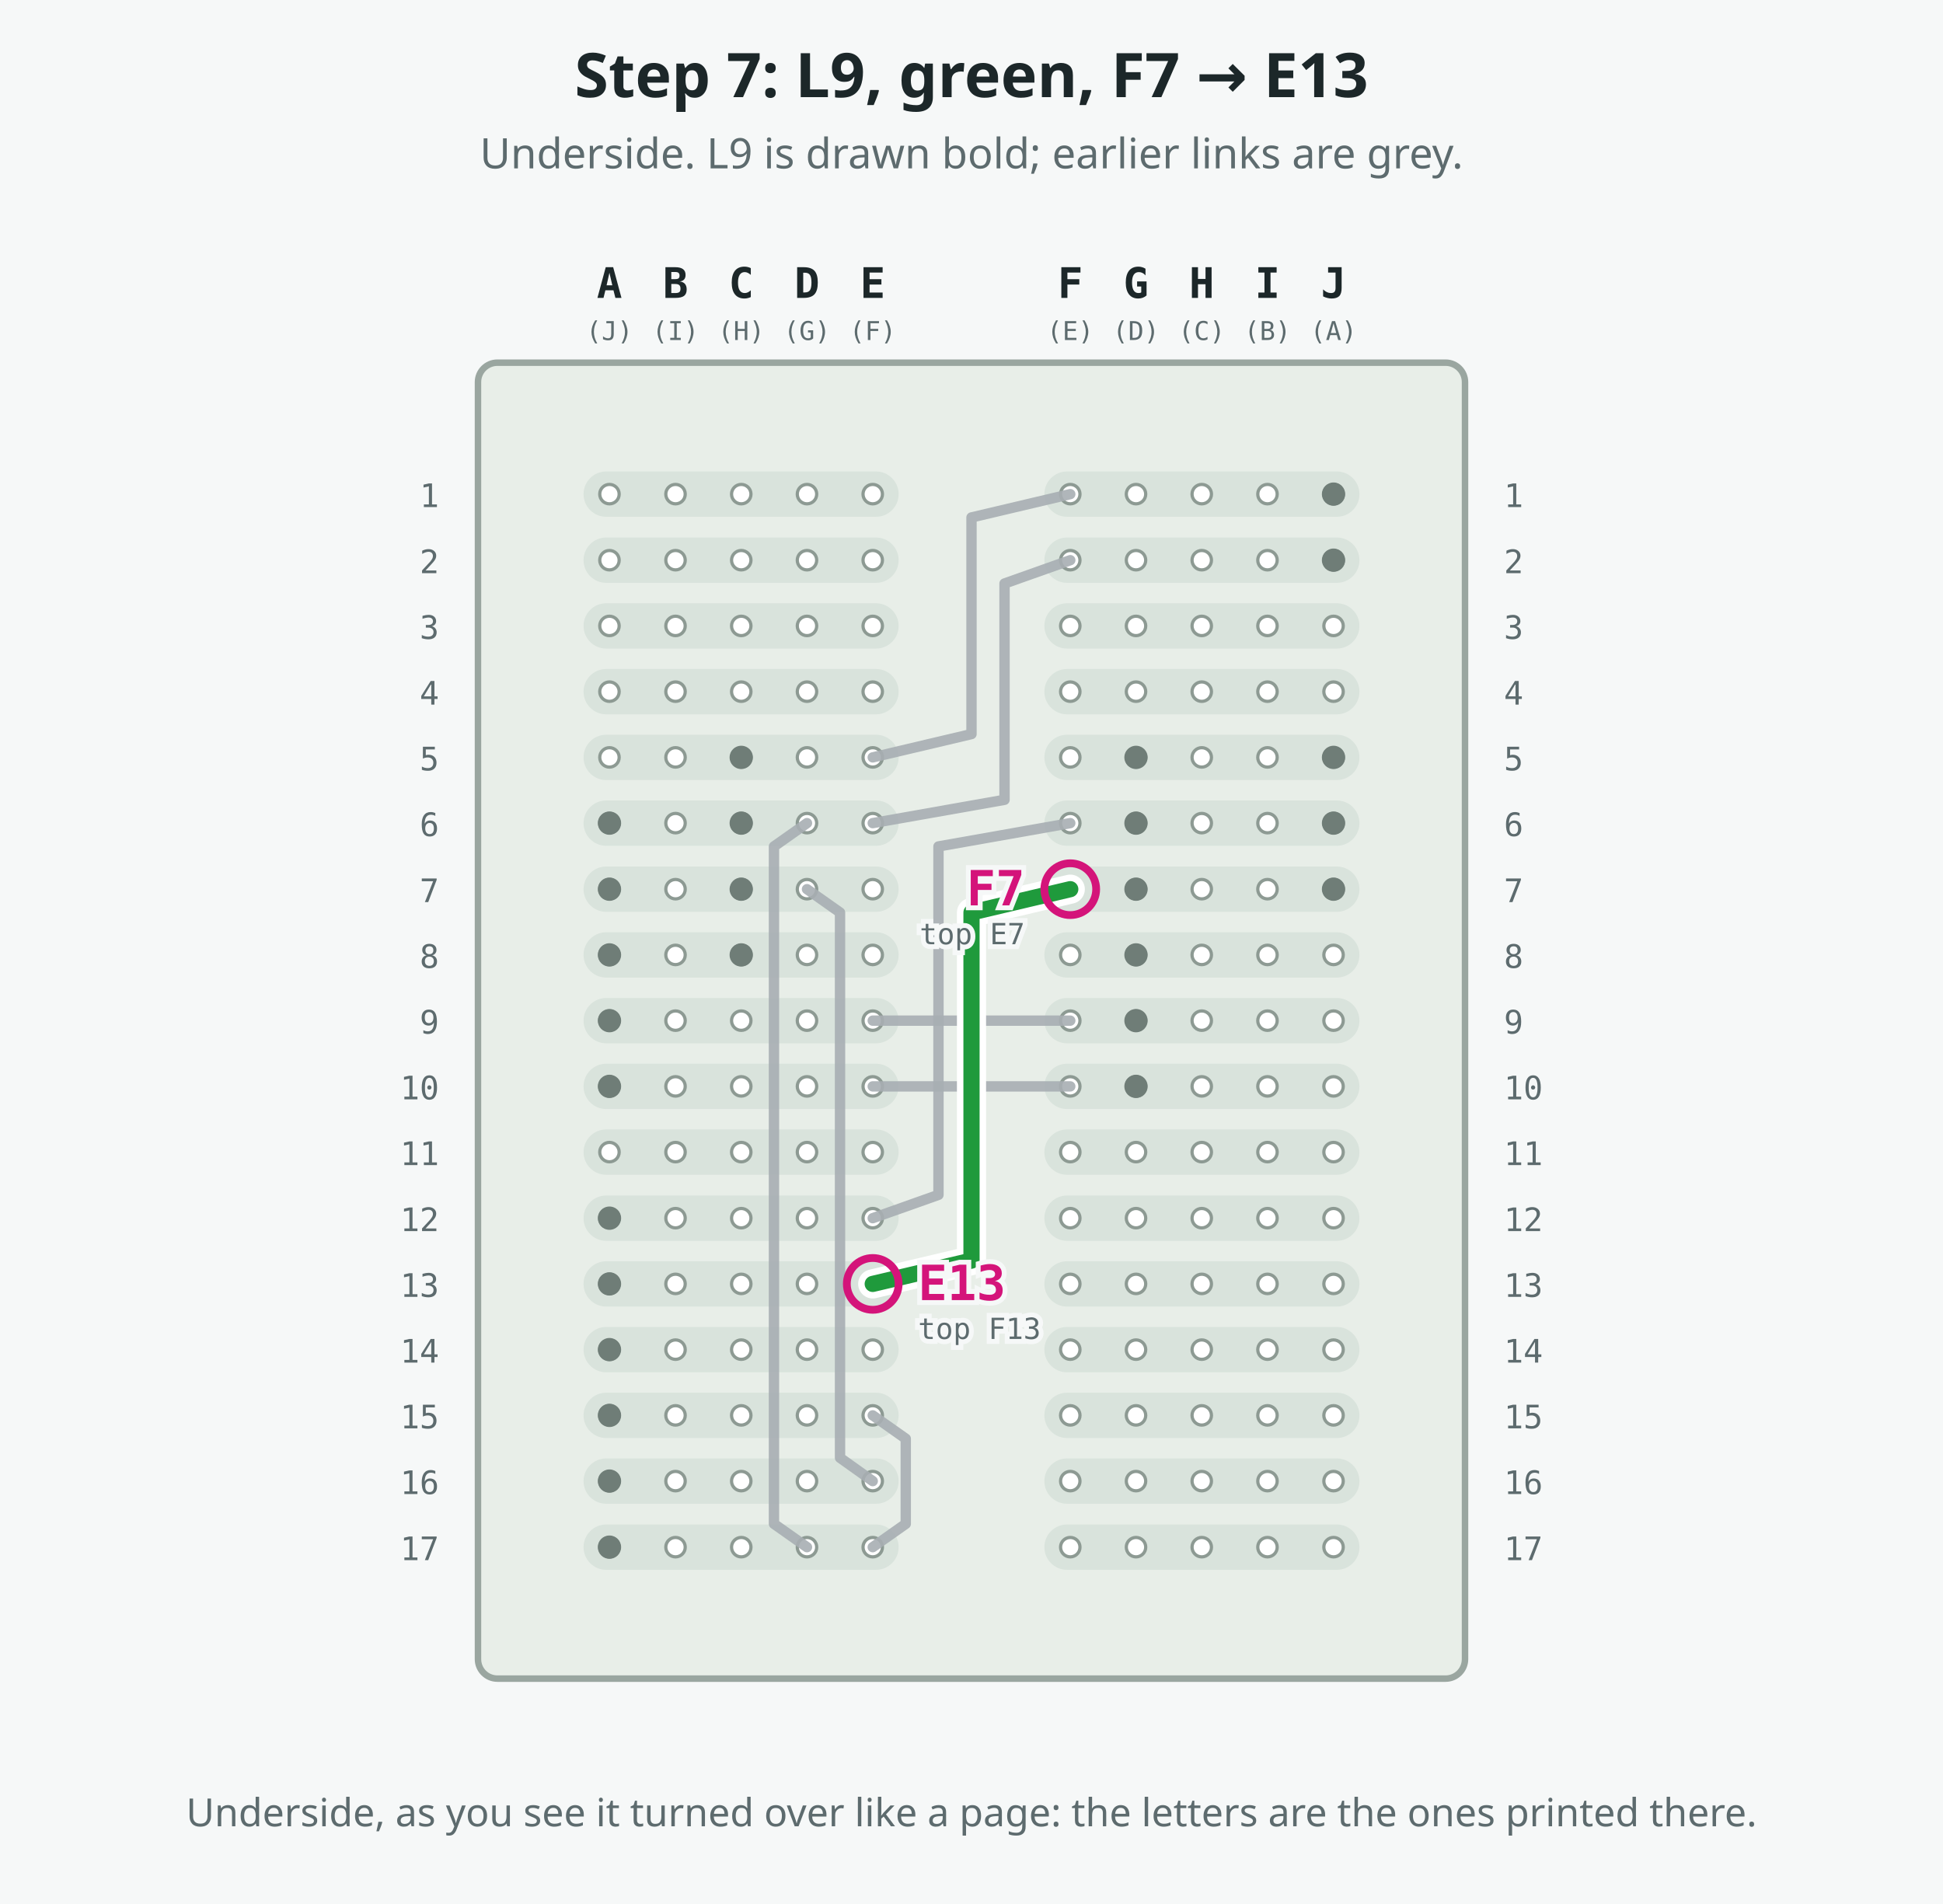
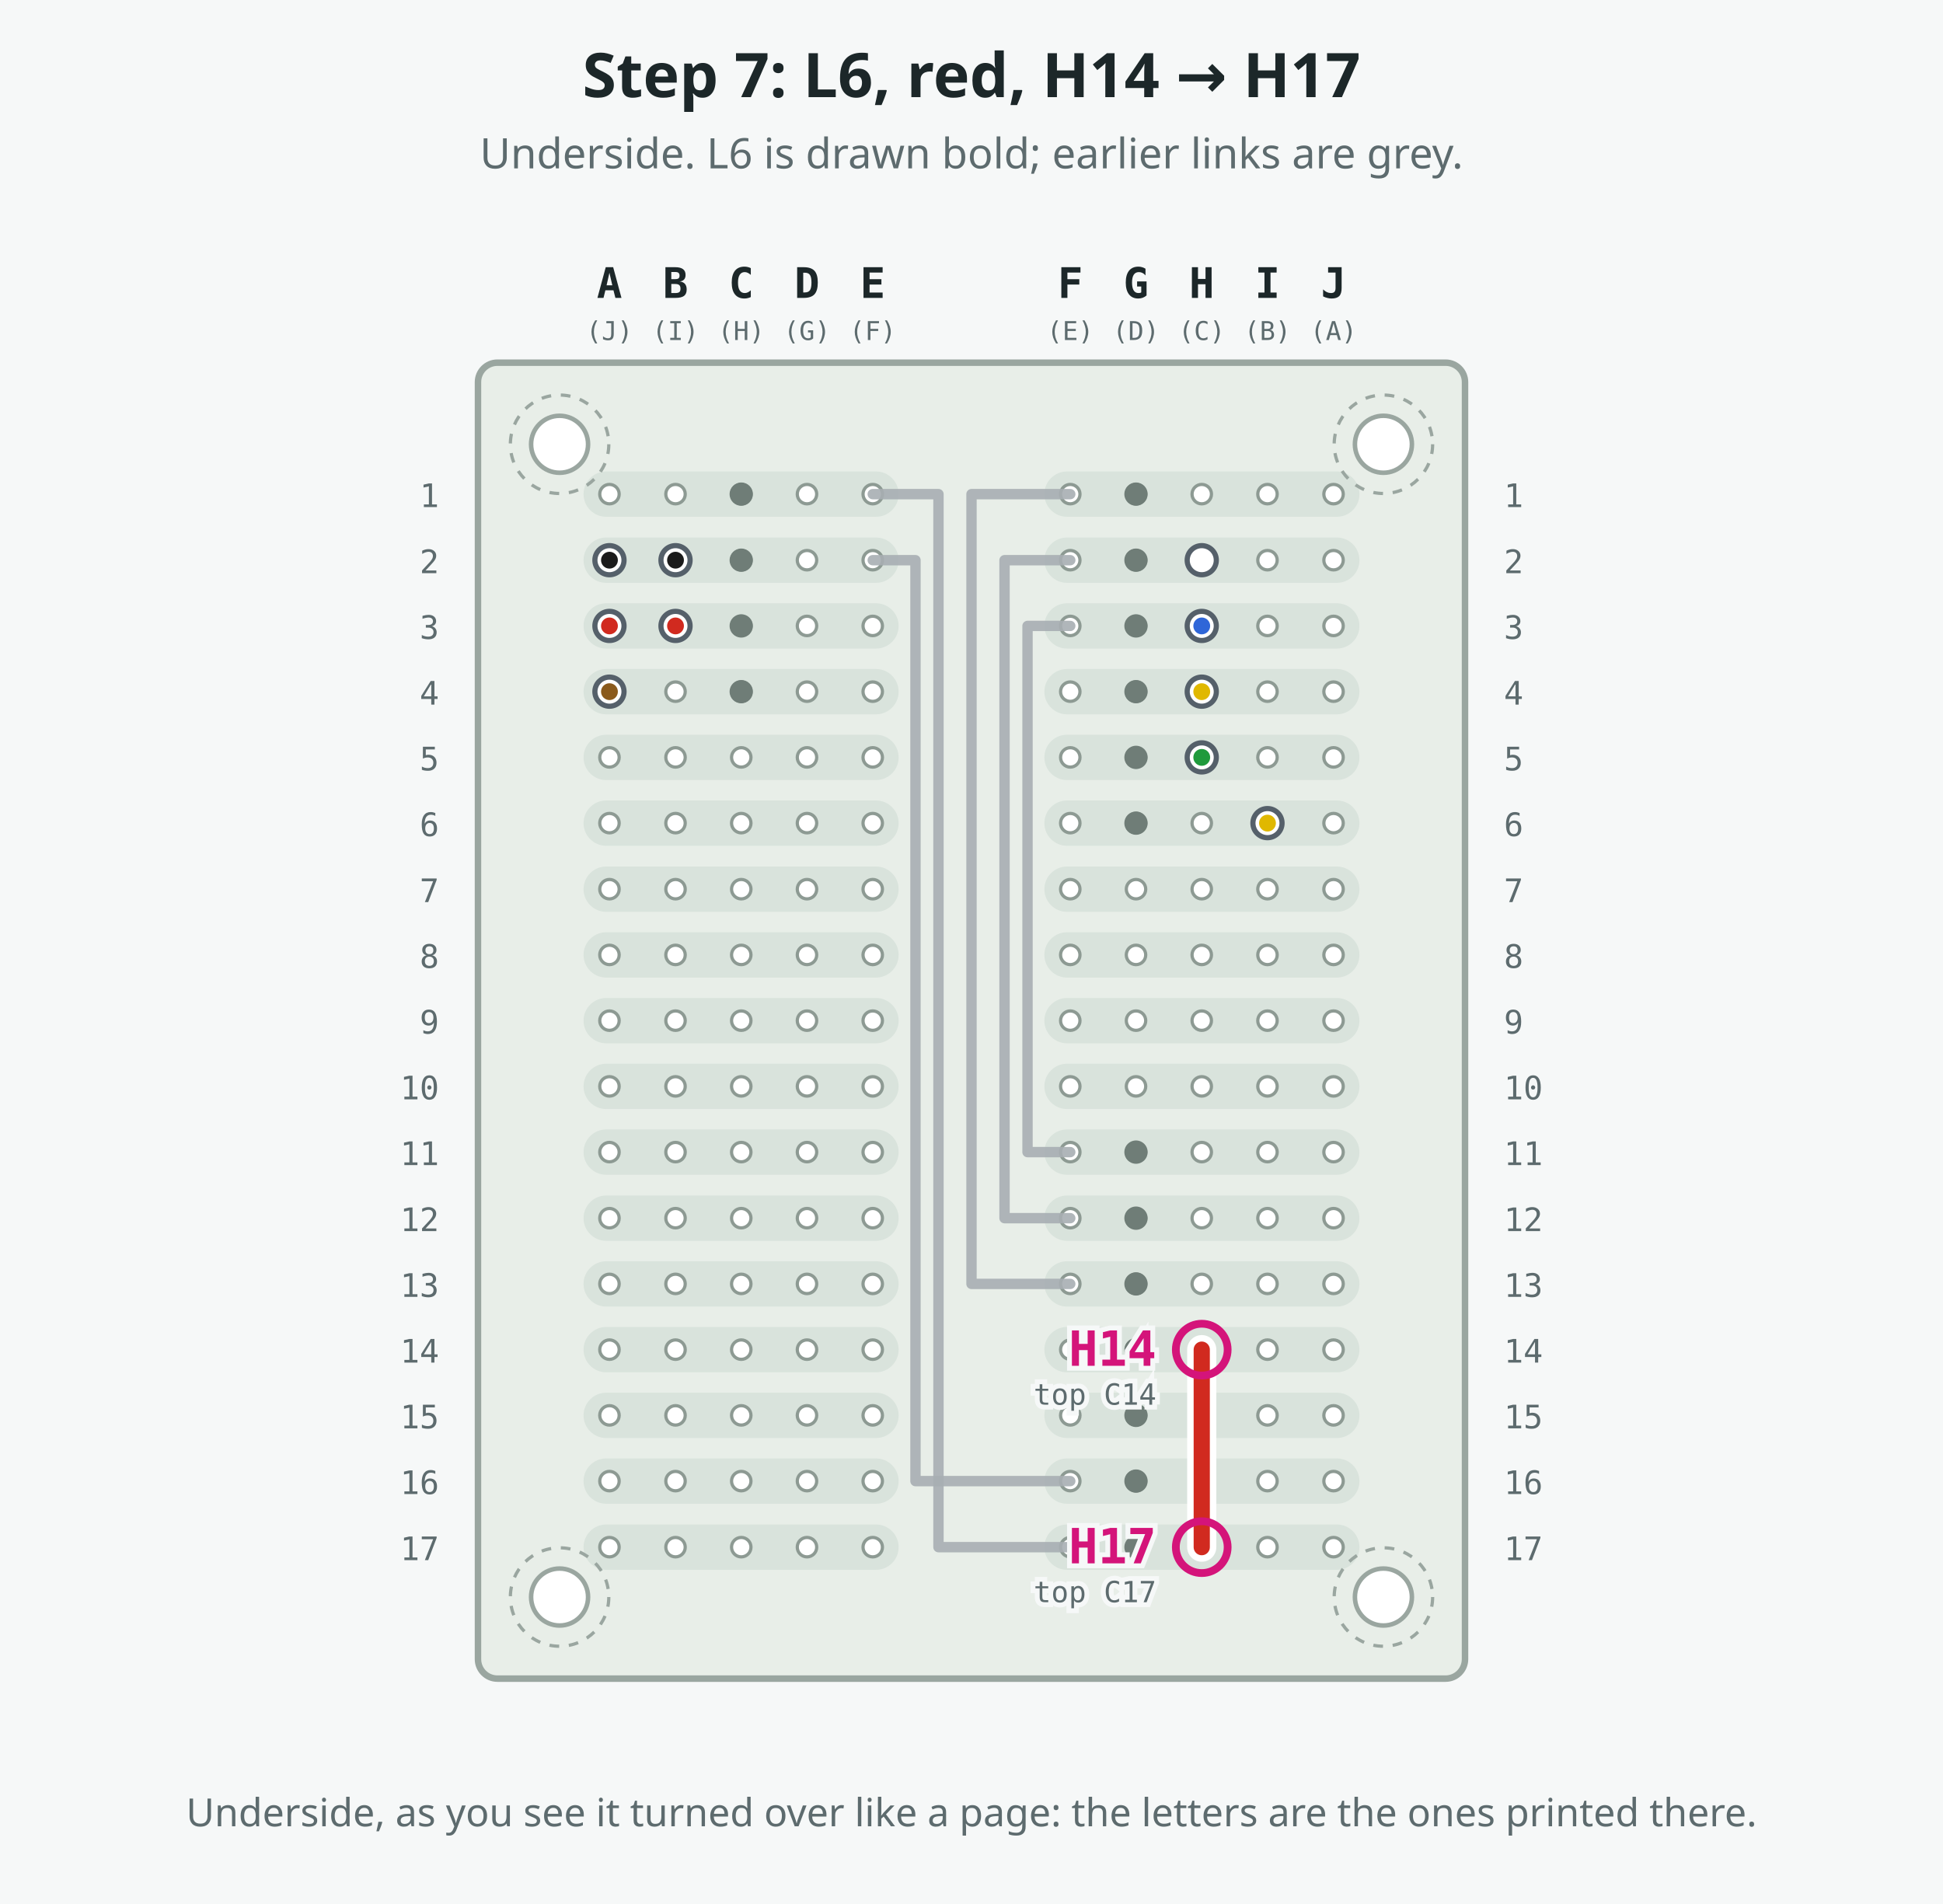
- <svg xmlns="http://www.w3.org/2000/svg" viewBox="0 0 600 588" role="img" aria-label="Step 7: L9, green, F7 → E13. Underside. L9 is drawn bold; earlier links are grey.">
+ <svg xmlns="http://www.w3.org/2000/svg" viewBox="0 0 600 588" role="img" aria-label="Step 7: L6, red, H14 → H17. Underside. L6 is drawn bold; earlier links are grey.">
  <rect width="600" height="588" fill="#f6f8f8" />
-   <text x="300.0" y="30" text-anchor="middle" font-size="19" font-weight="700" fill="#1c2729" font-family="IBM Plex Sans,ui-sans-serif,system-ui,sans-serif">Step 7: L9, green, F7 → E13</text>
-   <text x="300.0" y="52" text-anchor="middle" font-size="13" fill="#5d6b6e" font-family="IBM Plex Sans,ui-sans-serif,system-ui,sans-serif">Underside. L9 is drawn bold; earlier links are grey.</text>
+   <text x="300.0" y="30" text-anchor="middle" font-size="19" font-weight="700" fill="#1c2729" font-family="IBM Plex Sans,ui-sans-serif,system-ui,sans-serif">Step 7: L6, red, H14 → H17</text>
+   <text x="300.0" y="52" text-anchor="middle" font-size="13" fill="#5d6b6e" font-family="IBM Plex Sans,ui-sans-serif,system-ui,sans-serif">Underside. L6 is drawn bold; earlier links are grey.</text>
  <rect x="147.6" y="112.0" width="304.8" height="406.4" rx="6" fill="#e8eee8" stroke="#9aa6a0" stroke-width="2" />
  <rect x="322.5" y="145.6" width="97.3" height="14" rx="7" fill="#d9e3dc" />
  <rect x="180.2" y="145.6" width="97.3" height="14" rx="7" fill="#d9e3dc" />
  <rect x="322.5" y="166.0" width="97.3" height="14" rx="7" fill="#d9e3dc" />
  <rect x="180.2" y="166.0" width="97.3" height="14" rx="7" fill="#d9e3dc" />
  <rect x="322.5" y="186.3" width="97.3" height="14" rx="7" fill="#d9e3dc" />
  <rect x="180.2" y="186.3" width="97.3" height="14" rx="7" fill="#d9e3dc" />
  <rect x="322.5" y="206.6" width="97.3" height="14" rx="7" fill="#d9e3dc" />
  <rect x="180.2" y="206.6" width="97.3" height="14" rx="7" fill="#d9e3dc" />
  <rect x="322.5" y="226.9" width="97.3" height="14" rx="7" fill="#d9e3dc" />
  <rect x="180.2" y="226.9" width="97.3" height="14" rx="7" fill="#d9e3dc" />
  <rect x="322.5" y="247.2" width="97.3" height="14" rx="7" fill="#d9e3dc" />
  <rect x="180.2" y="247.2" width="97.3" height="14" rx="7" fill="#d9e3dc" />
  <rect x="322.5" y="267.6" width="97.3" height="14" rx="7" fill="#d9e3dc" />
  <rect x="180.2" y="267.6" width="97.3" height="14" rx="7" fill="#d9e3dc" />
  <rect x="322.5" y="287.9" width="97.3" height="14" rx="7" fill="#d9e3dc" />
  <rect x="180.2" y="287.9" width="97.3" height="14" rx="7" fill="#d9e3dc" />
  <rect x="322.5" y="308.2" width="97.3" height="14" rx="7" fill="#d9e3dc" />
  <rect x="180.2" y="308.2" width="97.3" height="14" rx="7" fill="#d9e3dc" />
  <rect x="322.5" y="328.5" width="97.3" height="14" rx="7" fill="#d9e3dc" />
  <rect x="180.2" y="328.5" width="97.3" height="14" rx="7" fill="#d9e3dc" />
  <rect x="322.5" y="348.8" width="97.3" height="14" rx="7" fill="#d9e3dc" />
  <rect x="180.2" y="348.8" width="97.3" height="14" rx="7" fill="#d9e3dc" />
  <rect x="322.5" y="369.2" width="97.3" height="14" rx="7" fill="#d9e3dc" />
  <rect x="180.2" y="369.2" width="97.3" height="14" rx="7" fill="#d9e3dc" />
  <rect x="322.5" y="389.5" width="97.3" height="14" rx="7" fill="#d9e3dc" />
  <rect x="180.2" y="389.5" width="97.3" height="14" rx="7" fill="#d9e3dc" />
  <rect x="322.5" y="409.8" width="97.3" height="14" rx="7" fill="#d9e3dc" />
  <rect x="180.2" y="409.8" width="97.3" height="14" rx="7" fill="#d9e3dc" />
  <rect x="322.5" y="430.1" width="97.3" height="14" rx="7" fill="#d9e3dc" />
  <rect x="180.2" y="430.1" width="97.3" height="14" rx="7" fill="#d9e3dc" />
  <rect x="322.5" y="450.4" width="97.3" height="14" rx="7" fill="#d9e3dc" />
  <rect x="180.2" y="450.4" width="97.3" height="14" rx="7" fill="#d9e3dc" />
  <rect x="322.5" y="470.8" width="97.3" height="14" rx="7" fill="#d9e3dc" />
  <rect x="180.2" y="470.8" width="97.3" height="14" rx="7" fill="#d9e3dc" />
  <circle cx="411.8" cy="152.6" r="3" fill="#ffffff" stroke="#8d9a93" stroke-width="1" />
  <circle cx="391.4" cy="152.6" r="3" fill="#ffffff" stroke="#8d9a93" stroke-width="1" />
  <circle cx="371.1" cy="152.6" r="3" fill="#ffffff" stroke="#8d9a93" stroke-width="1" />
  <circle cx="350.8" cy="152.6" r="3" fill="#ffffff" stroke="#8d9a93" stroke-width="1" />
  <circle cx="330.5" cy="152.6" r="3" fill="#ffffff" stroke="#8d9a93" stroke-width="1" />
  <circle cx="269.5" cy="152.6" r="3" fill="#ffffff" stroke="#8d9a93" stroke-width="1" />
  <circle cx="249.2" cy="152.6" r="3" fill="#ffffff" stroke="#8d9a93" stroke-width="1" />
  <circle cx="228.9" cy="152.6" r="3" fill="#ffffff" stroke="#8d9a93" stroke-width="1" />
  <circle cx="208.6" cy="152.6" r="3" fill="#ffffff" stroke="#8d9a93" stroke-width="1" />
  <circle cx="188.2" cy="152.6" r="3" fill="#ffffff" stroke="#8d9a93" stroke-width="1" />
  <circle cx="411.8" cy="173.0" r="3" fill="#ffffff" stroke="#8d9a93" stroke-width="1" />
  <circle cx="391.4" cy="173.0" r="3" fill="#ffffff" stroke="#8d9a93" stroke-width="1" />
  <circle cx="371.1" cy="173.0" r="3" fill="#ffffff" stroke="#8d9a93" stroke-width="1" />
  <circle cx="350.8" cy="173.0" r="3" fill="#ffffff" stroke="#8d9a93" stroke-width="1" />
  <circle cx="330.5" cy="173.0" r="3" fill="#ffffff" stroke="#8d9a93" stroke-width="1" />
  <circle cx="269.5" cy="173.0" r="3" fill="#ffffff" stroke="#8d9a93" stroke-width="1" />
  <circle cx="249.2" cy="173.0" r="3" fill="#ffffff" stroke="#8d9a93" stroke-width="1" />
  <circle cx="228.9" cy="173.0" r="3" fill="#ffffff" stroke="#8d9a93" stroke-width="1" />
  <circle cx="208.6" cy="173.0" r="3" fill="#ffffff" stroke="#8d9a93" stroke-width="1" />
  <circle cx="188.2" cy="173.0" r="3" fill="#ffffff" stroke="#8d9a93" stroke-width="1" />
  <circle cx="411.8" cy="193.3" r="3" fill="#ffffff" stroke="#8d9a93" stroke-width="1" />
  <circle cx="391.4" cy="193.3" r="3" fill="#ffffff" stroke="#8d9a93" stroke-width="1" />
  <circle cx="371.1" cy="193.3" r="3" fill="#ffffff" stroke="#8d9a93" stroke-width="1" />
  <circle cx="350.8" cy="193.3" r="3" fill="#ffffff" stroke="#8d9a93" stroke-width="1" />
  <circle cx="330.5" cy="193.3" r="3" fill="#ffffff" stroke="#8d9a93" stroke-width="1" />
  <circle cx="269.5" cy="193.3" r="3" fill="#ffffff" stroke="#8d9a93" stroke-width="1" />
  <circle cx="249.2" cy="193.3" r="3" fill="#ffffff" stroke="#8d9a93" stroke-width="1" />
  <circle cx="228.9" cy="193.3" r="3" fill="#ffffff" stroke="#8d9a93" stroke-width="1" />
  <circle cx="208.6" cy="193.3" r="3" fill="#ffffff" stroke="#8d9a93" stroke-width="1" />
  <circle cx="188.2" cy="193.3" r="3" fill="#ffffff" stroke="#8d9a93" stroke-width="1" />
  <circle cx="411.8" cy="213.6" r="3" fill="#ffffff" stroke="#8d9a93" stroke-width="1" />
  <circle cx="391.4" cy="213.6" r="3" fill="#ffffff" stroke="#8d9a93" stroke-width="1" />
  <circle cx="371.1" cy="213.6" r="3" fill="#ffffff" stroke="#8d9a93" stroke-width="1" />
  <circle cx="350.8" cy="213.6" r="3" fill="#ffffff" stroke="#8d9a93" stroke-width="1" />
  <circle cx="330.5" cy="213.6" r="3" fill="#ffffff" stroke="#8d9a93" stroke-width="1" />
  <circle cx="269.5" cy="213.6" r="3" fill="#ffffff" stroke="#8d9a93" stroke-width="1" />
  <circle cx="249.2" cy="213.6" r="3" fill="#ffffff" stroke="#8d9a93" stroke-width="1" />
  <circle cx="228.9" cy="213.6" r="3" fill="#ffffff" stroke="#8d9a93" stroke-width="1" />
  <circle cx="208.6" cy="213.6" r="3" fill="#ffffff" stroke="#8d9a93" stroke-width="1" />
  <circle cx="188.2" cy="213.6" r="3" fill="#ffffff" stroke="#8d9a93" stroke-width="1" />
  <circle cx="411.8" cy="233.9" r="3" fill="#ffffff" stroke="#8d9a93" stroke-width="1" />
  <circle cx="391.4" cy="233.9" r="3" fill="#ffffff" stroke="#8d9a93" stroke-width="1" />
  <circle cx="371.1" cy="233.9" r="3" fill="#ffffff" stroke="#8d9a93" stroke-width="1" />
  <circle cx="350.8" cy="233.9" r="3" fill="#ffffff" stroke="#8d9a93" stroke-width="1" />
  <circle cx="330.5" cy="233.9" r="3" fill="#ffffff" stroke="#8d9a93" stroke-width="1" />
  <circle cx="269.5" cy="233.9" r="3" fill="#ffffff" stroke="#8d9a93" stroke-width="1" />
  <circle cx="249.2" cy="233.9" r="3" fill="#ffffff" stroke="#8d9a93" stroke-width="1" />
  <circle cx="228.9" cy="233.9" r="3" fill="#ffffff" stroke="#8d9a93" stroke-width="1" />
  <circle cx="208.6" cy="233.9" r="3" fill="#ffffff" stroke="#8d9a93" stroke-width="1" />
  <circle cx="188.2" cy="233.9" r="3" fill="#ffffff" stroke="#8d9a93" stroke-width="1" />
  <circle cx="411.8" cy="254.2" r="3" fill="#ffffff" stroke="#8d9a93" stroke-width="1" />
  <circle cx="391.4" cy="254.2" r="3" fill="#ffffff" stroke="#8d9a93" stroke-width="1" />
  <circle cx="371.1" cy="254.2" r="3" fill="#ffffff" stroke="#8d9a93" stroke-width="1" />
  <circle cx="350.8" cy="254.2" r="3" fill="#ffffff" stroke="#8d9a93" stroke-width="1" />
  <circle cx="330.5" cy="254.2" r="3" fill="#ffffff" stroke="#8d9a93" stroke-width="1" />
  <circle cx="269.5" cy="254.2" r="3" fill="#ffffff" stroke="#8d9a93" stroke-width="1" />
  <circle cx="249.2" cy="254.2" r="3" fill="#ffffff" stroke="#8d9a93" stroke-width="1" />
  <circle cx="228.9" cy="254.2" r="3" fill="#ffffff" stroke="#8d9a93" stroke-width="1" />
  <circle cx="208.6" cy="254.2" r="3" fill="#ffffff" stroke="#8d9a93" stroke-width="1" />
  <circle cx="188.2" cy="254.2" r="3" fill="#ffffff" stroke="#8d9a93" stroke-width="1" />
  <circle cx="411.8" cy="274.6" r="3" fill="#ffffff" stroke="#8d9a93" stroke-width="1" />
  <circle cx="391.4" cy="274.6" r="3" fill="#ffffff" stroke="#8d9a93" stroke-width="1" />
  <circle cx="371.1" cy="274.6" r="3" fill="#ffffff" stroke="#8d9a93" stroke-width="1" />
  <circle cx="350.8" cy="274.6" r="3" fill="#ffffff" stroke="#8d9a93" stroke-width="1" />
  <circle cx="330.5" cy="274.6" r="3" fill="#ffffff" stroke="#8d9a93" stroke-width="1" />
  <circle cx="269.5" cy="274.6" r="3" fill="#ffffff" stroke="#8d9a93" stroke-width="1" />
  <circle cx="249.2" cy="274.6" r="3" fill="#ffffff" stroke="#8d9a93" stroke-width="1" />
  <circle cx="228.9" cy="274.6" r="3" fill="#ffffff" stroke="#8d9a93" stroke-width="1" />
  <circle cx="208.6" cy="274.6" r="3" fill="#ffffff" stroke="#8d9a93" stroke-width="1" />
  <circle cx="188.2" cy="274.6" r="3" fill="#ffffff" stroke="#8d9a93" stroke-width="1" />
  <circle cx="411.8" cy="294.9" r="3" fill="#ffffff" stroke="#8d9a93" stroke-width="1" />
  <circle cx="391.4" cy="294.9" r="3" fill="#ffffff" stroke="#8d9a93" stroke-width="1" />
  <circle cx="371.1" cy="294.9" r="3" fill="#ffffff" stroke="#8d9a93" stroke-width="1" />
  <circle cx="350.8" cy="294.9" r="3" fill="#ffffff" stroke="#8d9a93" stroke-width="1" />
  <circle cx="330.5" cy="294.9" r="3" fill="#ffffff" stroke="#8d9a93" stroke-width="1" />
  <circle cx="269.5" cy="294.9" r="3" fill="#ffffff" stroke="#8d9a93" stroke-width="1" />
  <circle cx="249.2" cy="294.9" r="3" fill="#ffffff" stroke="#8d9a93" stroke-width="1" />
  <circle cx="228.9" cy="294.9" r="3" fill="#ffffff" stroke="#8d9a93" stroke-width="1" />
  <circle cx="208.6" cy="294.9" r="3" fill="#ffffff" stroke="#8d9a93" stroke-width="1" />
  <circle cx="188.2" cy="294.9" r="3" fill="#ffffff" stroke="#8d9a93" stroke-width="1" />
  <circle cx="411.8" cy="315.2" r="3" fill="#ffffff" stroke="#8d9a93" stroke-width="1" />
  <circle cx="391.4" cy="315.2" r="3" fill="#ffffff" stroke="#8d9a93" stroke-width="1" />
  <circle cx="371.1" cy="315.2" r="3" fill="#ffffff" stroke="#8d9a93" stroke-width="1" />
  <circle cx="350.8" cy="315.2" r="3" fill="#ffffff" stroke="#8d9a93" stroke-width="1" />
  <circle cx="330.5" cy="315.2" r="3" fill="#ffffff" stroke="#8d9a93" stroke-width="1" />
  <circle cx="269.5" cy="315.2" r="3" fill="#ffffff" stroke="#8d9a93" stroke-width="1" />
  <circle cx="249.2" cy="315.2" r="3" fill="#ffffff" stroke="#8d9a93" stroke-width="1" />
  <circle cx="228.9" cy="315.2" r="3" fill="#ffffff" stroke="#8d9a93" stroke-width="1" />
  <circle cx="208.6" cy="315.2" r="3" fill="#ffffff" stroke="#8d9a93" stroke-width="1" />
  <circle cx="188.2" cy="315.2" r="3" fill="#ffffff" stroke="#8d9a93" stroke-width="1" />
  <circle cx="411.8" cy="335.5" r="3" fill="#ffffff" stroke="#8d9a93" stroke-width="1" />
  <circle cx="391.4" cy="335.5" r="3" fill="#ffffff" stroke="#8d9a93" stroke-width="1" />
  <circle cx="371.1" cy="335.5" r="3" fill="#ffffff" stroke="#8d9a93" stroke-width="1" />
  <circle cx="350.8" cy="335.5" r="3" fill="#ffffff" stroke="#8d9a93" stroke-width="1" />
  <circle cx="330.5" cy="335.5" r="3" fill="#ffffff" stroke="#8d9a93" stroke-width="1" />
  <circle cx="269.5" cy="335.5" r="3" fill="#ffffff" stroke="#8d9a93" stroke-width="1" />
  <circle cx="249.2" cy="335.5" r="3" fill="#ffffff" stroke="#8d9a93" stroke-width="1" />
  <circle cx="228.9" cy="335.5" r="3" fill="#ffffff" stroke="#8d9a93" stroke-width="1" />
  <circle cx="208.6" cy="335.5" r="3" fill="#ffffff" stroke="#8d9a93" stroke-width="1" />
  <circle cx="188.2" cy="335.5" r="3" fill="#ffffff" stroke="#8d9a93" stroke-width="1" />
  <circle cx="411.8" cy="355.8" r="3" fill="#ffffff" stroke="#8d9a93" stroke-width="1" />
  <circle cx="391.4" cy="355.8" r="3" fill="#ffffff" stroke="#8d9a93" stroke-width="1" />
  <circle cx="371.1" cy="355.8" r="3" fill="#ffffff" stroke="#8d9a93" stroke-width="1" />
  <circle cx="350.8" cy="355.8" r="3" fill="#ffffff" stroke="#8d9a93" stroke-width="1" />
  <circle cx="330.5" cy="355.8" r="3" fill="#ffffff" stroke="#8d9a93" stroke-width="1" />
  <circle cx="269.5" cy="355.8" r="3" fill="#ffffff" stroke="#8d9a93" stroke-width="1" />
  <circle cx="249.2" cy="355.8" r="3" fill="#ffffff" stroke="#8d9a93" stroke-width="1" />
  <circle cx="228.9" cy="355.8" r="3" fill="#ffffff" stroke="#8d9a93" stroke-width="1" />
  <circle cx="208.6" cy="355.8" r="3" fill="#ffffff" stroke="#8d9a93" stroke-width="1" />
  <circle cx="188.2" cy="355.8" r="3" fill="#ffffff" stroke="#8d9a93" stroke-width="1" />
  <circle cx="411.8" cy="376.2" r="3" fill="#ffffff" stroke="#8d9a93" stroke-width="1" />
  <circle cx="391.4" cy="376.2" r="3" fill="#ffffff" stroke="#8d9a93" stroke-width="1" />
  <circle cx="371.1" cy="376.2" r="3" fill="#ffffff" stroke="#8d9a93" stroke-width="1" />
  <circle cx="350.8" cy="376.2" r="3" fill="#ffffff" stroke="#8d9a93" stroke-width="1" />
  <circle cx="330.5" cy="376.2" r="3" fill="#ffffff" stroke="#8d9a93" stroke-width="1" />
  <circle cx="269.5" cy="376.2" r="3" fill="#ffffff" stroke="#8d9a93" stroke-width="1" />
  <circle cx="249.2" cy="376.2" r="3" fill="#ffffff" stroke="#8d9a93" stroke-width="1" />
  <circle cx="228.9" cy="376.2" r="3" fill="#ffffff" stroke="#8d9a93" stroke-width="1" />
  <circle cx="208.6" cy="376.2" r="3" fill="#ffffff" stroke="#8d9a93" stroke-width="1" />
  <circle cx="188.2" cy="376.2" r="3" fill="#ffffff" stroke="#8d9a93" stroke-width="1" />
  <circle cx="411.8" cy="396.5" r="3" fill="#ffffff" stroke="#8d9a93" stroke-width="1" />
  <circle cx="391.4" cy="396.5" r="3" fill="#ffffff" stroke="#8d9a93" stroke-width="1" />
  <circle cx="371.1" cy="396.5" r="3" fill="#ffffff" stroke="#8d9a93" stroke-width="1" />
  <circle cx="350.8" cy="396.5" r="3" fill="#ffffff" stroke="#8d9a93" stroke-width="1" />
  <circle cx="330.5" cy="396.5" r="3" fill="#ffffff" stroke="#8d9a93" stroke-width="1" />
  <circle cx="269.5" cy="396.5" r="3" fill="#ffffff" stroke="#8d9a93" stroke-width="1" />
  <circle cx="249.2" cy="396.5" r="3" fill="#ffffff" stroke="#8d9a93" stroke-width="1" />
  <circle cx="228.9" cy="396.5" r="3" fill="#ffffff" stroke="#8d9a93" stroke-width="1" />
  <circle cx="208.6" cy="396.5" r="3" fill="#ffffff" stroke="#8d9a93" stroke-width="1" />
  <circle cx="188.2" cy="396.5" r="3" fill="#ffffff" stroke="#8d9a93" stroke-width="1" />
  <circle cx="411.8" cy="416.8" r="3" fill="#ffffff" stroke="#8d9a93" stroke-width="1" />
  <circle cx="391.4" cy="416.8" r="3" fill="#ffffff" stroke="#8d9a93" stroke-width="1" />
  <circle cx="371.1" cy="416.8" r="3" fill="#ffffff" stroke="#8d9a93" stroke-width="1" />
  <circle cx="350.8" cy="416.8" r="3" fill="#ffffff" stroke="#8d9a93" stroke-width="1" />
  <circle cx="330.5" cy="416.8" r="3" fill="#ffffff" stroke="#8d9a93" stroke-width="1" />
  <circle cx="269.5" cy="416.8" r="3" fill="#ffffff" stroke="#8d9a93" stroke-width="1" />
  <circle cx="249.2" cy="416.8" r="3" fill="#ffffff" stroke="#8d9a93" stroke-width="1" />
  <circle cx="228.9" cy="416.8" r="3" fill="#ffffff" stroke="#8d9a93" stroke-width="1" />
  <circle cx="208.6" cy="416.8" r="3" fill="#ffffff" stroke="#8d9a93" stroke-width="1" />
  <circle cx="188.2" cy="416.8" r="3" fill="#ffffff" stroke="#8d9a93" stroke-width="1" />
  <circle cx="411.8" cy="437.1" r="3" fill="#ffffff" stroke="#8d9a93" stroke-width="1" />
  <circle cx="391.4" cy="437.1" r="3" fill="#ffffff" stroke="#8d9a93" stroke-width="1" />
  <circle cx="371.1" cy="437.1" r="3" fill="#ffffff" stroke="#8d9a93" stroke-width="1" />
  <circle cx="350.8" cy="437.1" r="3" fill="#ffffff" stroke="#8d9a93" stroke-width="1" />
  <circle cx="330.5" cy="437.1" r="3" fill="#ffffff" stroke="#8d9a93" stroke-width="1" />
  <circle cx="269.5" cy="437.1" r="3" fill="#ffffff" stroke="#8d9a93" stroke-width="1" />
  <circle cx="249.2" cy="437.1" r="3" fill="#ffffff" stroke="#8d9a93" stroke-width="1" />
  <circle cx="228.9" cy="437.1" r="3" fill="#ffffff" stroke="#8d9a93" stroke-width="1" />
  <circle cx="208.6" cy="437.1" r="3" fill="#ffffff" stroke="#8d9a93" stroke-width="1" />
  <circle cx="188.2" cy="437.1" r="3" fill="#ffffff" stroke="#8d9a93" stroke-width="1" />
  <circle cx="411.8" cy="457.4" r="3" fill="#ffffff" stroke="#8d9a93" stroke-width="1" />
  <circle cx="391.4" cy="457.4" r="3" fill="#ffffff" stroke="#8d9a93" stroke-width="1" />
  <circle cx="371.1" cy="457.4" r="3" fill="#ffffff" stroke="#8d9a93" stroke-width="1" />
  <circle cx="350.8" cy="457.4" r="3" fill="#ffffff" stroke="#8d9a93" stroke-width="1" />
  <circle cx="330.5" cy="457.4" r="3" fill="#ffffff" stroke="#8d9a93" stroke-width="1" />
  <circle cx="269.5" cy="457.4" r="3" fill="#ffffff" stroke="#8d9a93" stroke-width="1" />
  <circle cx="249.2" cy="457.4" r="3" fill="#ffffff" stroke="#8d9a93" stroke-width="1" />
  <circle cx="228.9" cy="457.4" r="3" fill="#ffffff" stroke="#8d9a93" stroke-width="1" />
  <circle cx="208.6" cy="457.4" r="3" fill="#ffffff" stroke="#8d9a93" stroke-width="1" />
  <circle cx="188.2" cy="457.4" r="3" fill="#ffffff" stroke="#8d9a93" stroke-width="1" />
  <circle cx="411.8" cy="477.8" r="3" fill="#ffffff" stroke="#8d9a93" stroke-width="1" />
  <circle cx="391.4" cy="477.8" r="3" fill="#ffffff" stroke="#8d9a93" stroke-width="1" />
  <circle cx="371.1" cy="477.8" r="3" fill="#ffffff" stroke="#8d9a93" stroke-width="1" />
  <circle cx="350.8" cy="477.8" r="3" fill="#ffffff" stroke="#8d9a93" stroke-width="1" />
  <circle cx="330.5" cy="477.8" r="3" fill="#ffffff" stroke="#8d9a93" stroke-width="1" />
  <circle cx="269.5" cy="477.8" r="3" fill="#ffffff" stroke="#8d9a93" stroke-width="1" />
  <circle cx="249.2" cy="477.8" r="3" fill="#ffffff" stroke="#8d9a93" stroke-width="1" />
  <circle cx="228.9" cy="477.8" r="3" fill="#ffffff" stroke="#8d9a93" stroke-width="1" />
  <circle cx="208.6" cy="477.8" r="3" fill="#ffffff" stroke="#8d9a93" stroke-width="1" />
  <circle cx="188.2" cy="477.8" r="3" fill="#ffffff" stroke="#8d9a93" stroke-width="1" />
+   <circle cx="427.2" cy="137.2" r="15.2" fill="none" stroke="#9aa6a0" stroke-width="1" stroke-dasharray="3 3" />
+   <circle cx="427.2" cy="137.2" r="8.8" fill="#ffffff" stroke="#9aa6a0" stroke-width="1.4" />
+   <circle cx="427.2" cy="493.2" r="15.2" fill="none" stroke="#9aa6a0" stroke-width="1" stroke-dasharray="3 3" />
+   <circle cx="427.2" cy="493.2" r="8.8" fill="#ffffff" stroke="#9aa6a0" stroke-width="1.4" />
+   <circle cx="172.8" cy="137.2" r="15.2" fill="none" stroke="#9aa6a0" stroke-width="1" stroke-dasharray="3 3" />
+   <circle cx="172.8" cy="137.2" r="8.8" fill="#ffffff" stroke="#9aa6a0" stroke-width="1.4" />
+   <circle cx="172.8" cy="493.2" r="15.2" fill="none" stroke="#9aa6a0" stroke-width="1" stroke-dasharray="3 3" />
+   <circle cx="172.8" cy="493.2" r="8.8" fill="#ffffff" stroke="#9aa6a0" stroke-width="1.4" />
  <text x="411.8" y="92" text-anchor="middle" font-size="13" font-weight="700" fill="#1c2729" font-family="IBM Plex Mono,ui-monospace,SFMono-Regular,Menlo,monospace">J</text>
  <text x="411.8" y="105" text-anchor="middle" font-size="8" fill="#5d6b6e" font-family="IBM Plex Mono,ui-monospace,SFMono-Regular,Menlo,monospace">(A)</text>
  <text x="391.4" y="92" text-anchor="middle" font-size="13" font-weight="700" fill="#1c2729" font-family="IBM Plex Mono,ui-monospace,SFMono-Regular,Menlo,monospace">I</text>
  <text x="391.4" y="105" text-anchor="middle" font-size="8" fill="#5d6b6e" font-family="IBM Plex Mono,ui-monospace,SFMono-Regular,Menlo,monospace">(B)</text>
  <text x="371.1" y="92" text-anchor="middle" font-size="13" font-weight="700" fill="#1c2729" font-family="IBM Plex Mono,ui-monospace,SFMono-Regular,Menlo,monospace">H</text>
  <text x="371.1" y="105" text-anchor="middle" font-size="8" fill="#5d6b6e" font-family="IBM Plex Mono,ui-monospace,SFMono-Regular,Menlo,monospace">(C)</text>
  <text x="350.8" y="92" text-anchor="middle" font-size="13" font-weight="700" fill="#1c2729" font-family="IBM Plex Mono,ui-monospace,SFMono-Regular,Menlo,monospace">G</text>
  <text x="350.8" y="105" text-anchor="middle" font-size="8" fill="#5d6b6e" font-family="IBM Plex Mono,ui-monospace,SFMono-Regular,Menlo,monospace">(D)</text>
  <text x="330.5" y="92" text-anchor="middle" font-size="13" font-weight="700" fill="#1c2729" font-family="IBM Plex Mono,ui-monospace,SFMono-Regular,Menlo,monospace">F</text>
  <text x="330.5" y="105" text-anchor="middle" font-size="8" fill="#5d6b6e" font-family="IBM Plex Mono,ui-monospace,SFMono-Regular,Menlo,monospace">(E)</text>
  <text x="269.5" y="92" text-anchor="middle" font-size="13" font-weight="700" fill="#1c2729" font-family="IBM Plex Mono,ui-monospace,SFMono-Regular,Menlo,monospace">E</text>
  <text x="269.5" y="105" text-anchor="middle" font-size="8" fill="#5d6b6e" font-family="IBM Plex Mono,ui-monospace,SFMono-Regular,Menlo,monospace">(F)</text>
  <text x="249.2" y="92" text-anchor="middle" font-size="13" font-weight="700" fill="#1c2729" font-family="IBM Plex Mono,ui-monospace,SFMono-Regular,Menlo,monospace">D</text>
  <text x="249.2" y="105" text-anchor="middle" font-size="8" fill="#5d6b6e" font-family="IBM Plex Mono,ui-monospace,SFMono-Regular,Menlo,monospace">(G)</text>
  <text x="228.9" y="92" text-anchor="middle" font-size="13" font-weight="700" fill="#1c2729" font-family="IBM Plex Mono,ui-monospace,SFMono-Regular,Menlo,monospace">C</text>
  <text x="228.9" y="105" text-anchor="middle" font-size="8" fill="#5d6b6e" font-family="IBM Plex Mono,ui-monospace,SFMono-Regular,Menlo,monospace">(H)</text>
  <text x="208.6" y="92" text-anchor="middle" font-size="13" font-weight="700" fill="#1c2729" font-family="IBM Plex Mono,ui-monospace,SFMono-Regular,Menlo,monospace">B</text>
  <text x="208.6" y="105" text-anchor="middle" font-size="8" fill="#5d6b6e" font-family="IBM Plex Mono,ui-monospace,SFMono-Regular,Menlo,monospace">(I)</text>
  <text x="188.2" y="92" text-anchor="middle" font-size="13" font-weight="700" fill="#1c2729" font-family="IBM Plex Mono,ui-monospace,SFMono-Regular,Menlo,monospace">A</text>
  <text x="188.2" y="105" text-anchor="middle" font-size="8" fill="#5d6b6e" font-family="IBM Plex Mono,ui-monospace,SFMono-Regular,Menlo,monospace">(J)</text>
  <text x="135.6" y="156.6" text-anchor="end" font-size="10" fill="#5d6b6e" font-family="IBM Plex Mono,ui-monospace,SFMono-Regular,Menlo,monospace">1</text>
  <text x="464.4" y="156.6" font-size="10" fill="#5d6b6e" font-family="IBM Plex Mono,ui-monospace,SFMono-Regular,Menlo,monospace">1</text>
  <text x="135.6" y="177.0" text-anchor="end" font-size="10" fill="#5d6b6e" font-family="IBM Plex Mono,ui-monospace,SFMono-Regular,Menlo,monospace">2</text>
  <text x="464.4" y="177.0" font-size="10" fill="#5d6b6e" font-family="IBM Plex Mono,ui-monospace,SFMono-Regular,Menlo,monospace">2</text>
  <text x="135.6" y="197.3" text-anchor="end" font-size="10" fill="#5d6b6e" font-family="IBM Plex Mono,ui-monospace,SFMono-Regular,Menlo,monospace">3</text>
  <text x="464.4" y="197.3" font-size="10" fill="#5d6b6e" font-family="IBM Plex Mono,ui-monospace,SFMono-Regular,Menlo,monospace">3</text>
  <text x="135.6" y="217.6" text-anchor="end" font-size="10" fill="#5d6b6e" font-family="IBM Plex Mono,ui-monospace,SFMono-Regular,Menlo,monospace">4</text>
  <text x="464.4" y="217.6" font-size="10" fill="#5d6b6e" font-family="IBM Plex Mono,ui-monospace,SFMono-Regular,Menlo,monospace">4</text>
  <text x="135.6" y="237.9" text-anchor="end" font-size="10" fill="#5d6b6e" font-family="IBM Plex Mono,ui-monospace,SFMono-Regular,Menlo,monospace">5</text>
  <text x="464.4" y="237.9" font-size="10" fill="#5d6b6e" font-family="IBM Plex Mono,ui-monospace,SFMono-Regular,Menlo,monospace">5</text>
  <text x="135.6" y="258.2" text-anchor="end" font-size="10" fill="#5d6b6e" font-family="IBM Plex Mono,ui-monospace,SFMono-Regular,Menlo,monospace">6</text>
  <text x="464.4" y="258.2" font-size="10" fill="#5d6b6e" font-family="IBM Plex Mono,ui-monospace,SFMono-Regular,Menlo,monospace">6</text>
  <text x="135.6" y="278.6" text-anchor="end" font-size="10" fill="#5d6b6e" font-family="IBM Plex Mono,ui-monospace,SFMono-Regular,Menlo,monospace">7</text>
  <text x="464.4" y="278.6" font-size="10" fill="#5d6b6e" font-family="IBM Plex Mono,ui-monospace,SFMono-Regular,Menlo,monospace">7</text>
  <text x="135.6" y="298.9" text-anchor="end" font-size="10" fill="#5d6b6e" font-family="IBM Plex Mono,ui-monospace,SFMono-Regular,Menlo,monospace">8</text>
  <text x="464.4" y="298.9" font-size="10" fill="#5d6b6e" font-family="IBM Plex Mono,ui-monospace,SFMono-Regular,Menlo,monospace">8</text>
  <text x="135.6" y="319.2" text-anchor="end" font-size="10" fill="#5d6b6e" font-family="IBM Plex Mono,ui-monospace,SFMono-Regular,Menlo,monospace">9</text>
  <text x="464.4" y="319.2" font-size="10" fill="#5d6b6e" font-family="IBM Plex Mono,ui-monospace,SFMono-Regular,Menlo,monospace">9</text>
  <text x="135.6" y="339.5" text-anchor="end" font-size="10" fill="#5d6b6e" font-family="IBM Plex Mono,ui-monospace,SFMono-Regular,Menlo,monospace">10</text>
  <text x="464.4" y="339.5" font-size="10" fill="#5d6b6e" font-family="IBM Plex Mono,ui-monospace,SFMono-Regular,Menlo,monospace">10</text>
  <text x="135.6" y="359.8" text-anchor="end" font-size="10" fill="#5d6b6e" font-family="IBM Plex Mono,ui-monospace,SFMono-Regular,Menlo,monospace">11</text>
  <text x="464.4" y="359.8" font-size="10" fill="#5d6b6e" font-family="IBM Plex Mono,ui-monospace,SFMono-Regular,Menlo,monospace">11</text>
  <text x="135.6" y="380.2" text-anchor="end" font-size="10" fill="#5d6b6e" font-family="IBM Plex Mono,ui-monospace,SFMono-Regular,Menlo,monospace">12</text>
  <text x="464.4" y="380.2" font-size="10" fill="#5d6b6e" font-family="IBM Plex Mono,ui-monospace,SFMono-Regular,Menlo,monospace">12</text>
  <text x="135.6" y="400.5" text-anchor="end" font-size="10" fill="#5d6b6e" font-family="IBM Plex Mono,ui-monospace,SFMono-Regular,Menlo,monospace">13</text>
  <text x="464.4" y="400.5" font-size="10" fill="#5d6b6e" font-family="IBM Plex Mono,ui-monospace,SFMono-Regular,Menlo,monospace">13</text>
  <text x="135.6" y="420.8" text-anchor="end" font-size="10" fill="#5d6b6e" font-family="IBM Plex Mono,ui-monospace,SFMono-Regular,Menlo,monospace">14</text>
  <text x="464.4" y="420.8" font-size="10" fill="#5d6b6e" font-family="IBM Plex Mono,ui-monospace,SFMono-Regular,Menlo,monospace">14</text>
  <text x="135.6" y="441.1" text-anchor="end" font-size="10" fill="#5d6b6e" font-family="IBM Plex Mono,ui-monospace,SFMono-Regular,Menlo,monospace">15</text>
  <text x="464.4" y="441.1" font-size="10" fill="#5d6b6e" font-family="IBM Plex Mono,ui-monospace,SFMono-Regular,Menlo,monospace">15</text>
  <text x="135.6" y="461.4" text-anchor="end" font-size="10" fill="#5d6b6e" font-family="IBM Plex Mono,ui-monospace,SFMono-Regular,Menlo,monospace">16</text>
  <text x="464.4" y="461.4" font-size="10" fill="#5d6b6e" font-family="IBM Plex Mono,ui-monospace,SFMono-Regular,Menlo,monospace">16</text>
  <text x="135.6" y="481.8" text-anchor="end" font-size="10" fill="#5d6b6e" font-family="IBM Plex Mono,ui-monospace,SFMono-Regular,Menlo,monospace">17</text>
  <text x="464.4" y="481.8" font-size="10" fill="#5d6b6e" font-family="IBM Plex Mono,ui-monospace,SFMono-Regular,Menlo,monospace">17</text>
+   <circle cx="371.1" cy="173.0" r="4.5" fill="#ffffff" stroke="#55606a" stroke-width="1.6" />
+   <circle cx="371.1" cy="173.0" r="2.6" fill="#ffffff" />
+   <circle cx="371.1" cy="193.3" r="4.5" fill="#ffffff" stroke="#55606a" stroke-width="1.6" />
+   <circle cx="371.1" cy="193.3" r="2.6" fill="#2f66d8" />
+   <circle cx="371.1" cy="213.6" r="4.5" fill="#ffffff" stroke="#55606a" stroke-width="1.6" />
+   <circle cx="371.1" cy="213.6" r="2.6" fill="#e0b800" />
+   <circle cx="208.6" cy="173.0" r="4.5" fill="#ffffff" stroke="#55606a" stroke-width="1.6" />
+   <circle cx="208.6" cy="173.0" r="2.6" fill="#1b1b1b" />
+   <circle cx="208.6" cy="193.3" r="4.5" fill="#ffffff" stroke="#55606a" stroke-width="1.6" />
+   <circle cx="208.6" cy="193.3" r="2.6" fill="#d12a1f" />
+   <circle cx="371.1" cy="233.9" r="4.5" fill="#ffffff" stroke="#55606a" stroke-width="1.6" />
+   <circle cx="371.1" cy="233.9" r="2.6" fill="#1f9a3c" />
+   <circle cx="391.4" cy="254.2" r="4.5" fill="#ffffff" stroke="#55606a" stroke-width="1.6" />
+   <circle cx="391.4" cy="254.2" r="2.6" fill="#e0b800" />
+   <circle cx="188.2" cy="173.0" r="4.5" fill="#ffffff" stroke="#55606a" stroke-width="1.6" />
+   <circle cx="188.2" cy="173.0" r="2.6" fill="#1b1b1b" />
+   <circle cx="188.2" cy="193.3" r="4.5" fill="#ffffff" stroke="#55606a" stroke-width="1.6" />
+   <circle cx="188.2" cy="193.3" r="2.6" fill="#d12a1f" />
+   <circle cx="188.2" cy="213.6" r="4.5" fill="#ffffff" stroke="#55606a" stroke-width="1.6" />
+   <circle cx="188.2" cy="213.6" r="2.6" fill="#8a5a1c" />
+   <circle cx="350.8" cy="152.6" r="3.6" fill="#6f7d77" />
+   <circle cx="350.8" cy="173.0" r="3.6" fill="#6f7d77" />
+   <circle cx="350.8" cy="193.3" r="3.6" fill="#6f7d77" />
+   <circle cx="350.8" cy="213.6" r="3.6" fill="#6f7d77" />
  <circle cx="350.8" cy="233.9" r="3.6" fill="#6f7d77" />
  <circle cx="350.8" cy="254.2" r="3.6" fill="#6f7d77" />
-   <circle cx="350.8" cy="274.6" r="3.6" fill="#6f7d77" />
-   <circle cx="350.8" cy="294.9" r="3.6" fill="#6f7d77" />
-   <circle cx="350.8" cy="315.2" r="3.6" fill="#6f7d77" />
-   <circle cx="350.8" cy="335.5" r="3.6" fill="#6f7d77" />
-   <circle cx="228.9" cy="233.9" r="3.6" fill="#6f7d77" />
-   <circle cx="228.9" cy="254.2" r="3.6" fill="#6f7d77" />
-   <circle cx="228.9" cy="274.6" r="3.6" fill="#6f7d77" />
-   <circle cx="228.9" cy="294.9" r="3.6" fill="#6f7d77" />
-   <circle cx="411.8" cy="152.6" r="3.6" fill="#6f7d77" />
-   <circle cx="411.8" cy="173.0" r="3.6" fill="#6f7d77" />
-   <circle cx="411.8" cy="233.9" r="3.6" fill="#6f7d77" />
-   <circle cx="411.8" cy="254.2" r="3.6" fill="#6f7d77" />
-   <circle cx="411.8" cy="274.6" r="3.6" fill="#6f7d77" />
-   <circle cx="188.2" cy="376.2" r="3.6" fill="#6f7d77" />
-   <circle cx="188.2" cy="396.5" r="3.6" fill="#6f7d77" />
-   <circle cx="188.2" cy="416.8" r="3.6" fill="#6f7d77" />
-   <circle cx="188.2" cy="437.1" r="3.6" fill="#6f7d77" />
-   <circle cx="188.2" cy="457.4" r="3.6" fill="#6f7d77" />
-   <circle cx="188.2" cy="477.8" r="3.6" fill="#6f7d77" />
-   <circle cx="188.2" cy="254.2" r="3.6" fill="#6f7d77" />
-   <circle cx="188.2" cy="274.6" r="3.6" fill="#6f7d77" />
-   <circle cx="188.2" cy="294.9" r="3.6" fill="#6f7d77" />
-   <circle cx="188.2" cy="315.2" r="3.6" fill="#6f7d77" />
-   <circle cx="188.2" cy="335.5" r="3.6" fill="#6f7d77" />
-   <polyline points="330.5,315.2 269.5,315.2" fill="none" stroke="#a7aeb2" stroke-width="3.2" stroke-linecap="round" stroke-linejoin="round" opacity="0.9" />
-   <polyline points="330.5,335.5 269.5,335.5" fill="none" stroke="#a7aeb2" stroke-width="3.2" stroke-linecap="round" stroke-linejoin="round" opacity="0.9" />
-   <polyline points="269.5,437.1 279.7,444.3 279.7,470.6 269.5,477.8" fill="none" stroke="#a7aeb2" stroke-width="3.2" stroke-linecap="round" stroke-linejoin="round" opacity="0.9" />
-   <polyline points="330.5,152.6 300.0,159.8 300.0,226.7 269.5,233.9" fill="none" stroke="#a7aeb2" stroke-width="3.2" stroke-linecap="round" stroke-linejoin="round" opacity="0.9" />
-   <polyline points="330.5,173.0 310.2,180.2 310.2,247.0 269.5,254.2" fill="none" stroke="#a7aeb2" stroke-width="3.2" stroke-linecap="round" stroke-linejoin="round" opacity="0.9" />
-   <polyline points="269.5,457.4 259.4,450.2 259.4,281.8 249.2,274.6" fill="none" stroke="#a7aeb2" stroke-width="3.2" stroke-linecap="round" stroke-linejoin="round" opacity="0.9" />
-   <polyline points="249.2,477.8 239.0,470.6 239.0,261.4 249.2,254.2" fill="none" stroke="#a7aeb2" stroke-width="3.2" stroke-linecap="round" stroke-linejoin="round" opacity="0.9" />
-   <polyline points="330.5,254.2 289.8,261.4 289.8,369.0 269.5,376.2" fill="none" stroke="#a7aeb2" stroke-width="3.2" stroke-linecap="round" stroke-linejoin="round" opacity="0.9" />
-   <polyline points="330.5,274.6 300.0,281.8 300.0,389.3 269.5,396.5" fill="none" stroke="#ffffff" stroke-width="9" stroke-linecap="round" stroke-linejoin="round" />
-   <polyline points="330.5,274.6 300.0,281.8 300.0,389.3 269.5,396.5" fill="none" stroke="#1f9a3c" stroke-width="5" stroke-linecap="round" stroke-linejoin="round" opacity="1.0" />
-   <circle cx="330.5" cy="274.6" r="8" fill="none" stroke="#d4147a" stroke-width="2.4" />
-   <text x="316.5" y="279.6" text-anchor="end" font-size="15" font-weight="700" fill="#d4147a" stroke="#f6f8f8" stroke-width="3" paint-order="stroke" font-family="IBM Plex Mono,ui-monospace,SFMono-Regular,Menlo,monospace">F7</text>
-   <text x="316.5" y="291.6" text-anchor="end" font-size="9" fill="#5d6b6e" stroke="#f6f8f8" stroke-width="3" paint-order="stroke" font-family="IBM Plex Mono,ui-monospace,SFMono-Regular,Menlo,monospace">top E7</text>
-   <circle cx="269.5" cy="396.5" r="8" fill="none" stroke="#d4147a" stroke-width="2.4" />
-   <text x="283.5" y="401.5" text-anchor="start" font-size="15" font-weight="700" fill="#d4147a" stroke="#f6f8f8" stroke-width="3" paint-order="stroke" font-family="IBM Plex Mono,ui-monospace,SFMono-Regular,Menlo,monospace">E13</text>
-   <text x="283.5" y="413.5" text-anchor="start" font-size="9" fill="#5d6b6e" stroke="#f6f8f8" stroke-width="3" paint-order="stroke" font-family="IBM Plex Mono,ui-monospace,SFMono-Regular,Menlo,monospace">top F13</text>
+   <circle cx="228.9" cy="152.6" r="3.6" fill="#6f7d77" />
+   <circle cx="228.9" cy="173.0" r="3.6" fill="#6f7d77" />
+   <circle cx="228.9" cy="193.3" r="3.6" fill="#6f7d77" />
+   <circle cx="228.9" cy="213.6" r="3.6" fill="#6f7d77" />
+   <circle cx="350.8" cy="477.8" r="3.6" fill="#6f7d77" />
+   <circle cx="350.8" cy="457.4" r="3.6" fill="#6f7d77" />
+   <circle cx="350.8" cy="437.1" r="3.6" fill="#6f7d77" />
+   <circle cx="350.8" cy="416.8" r="3.6" fill="#6f7d77" />
+   <circle cx="350.8" cy="396.5" r="3.6" fill="#6f7d77" />
+   <circle cx="350.8" cy="376.2" r="3.6" fill="#6f7d77" />
+   <circle cx="350.8" cy="355.8" r="3.6" fill="#6f7d77" />
+   <polyline points="330.5,193.3 317.3,193.3 317.3,355.8 330.5,355.8" fill="none" stroke="#a7aeb2" stroke-width="3.2" stroke-linecap="round" stroke-linejoin="round" opacity="0.9" />
+   <polyline points="330.5,173.0 310.2,173.0 310.2,376.2 330.5,376.2" fill="none" stroke="#a7aeb2" stroke-width="3.2" stroke-linecap="round" stroke-linejoin="round" opacity="0.9" />
+   <polyline points="330.5,152.6 300.0,152.6 300.0,396.5 330.5,396.5" fill="none" stroke="#a7aeb2" stroke-width="3.2" stroke-linecap="round" stroke-linejoin="round" opacity="0.9" />
+   <polyline points="269.5,152.6 289.8,152.6 289.8,477.8 330.5,477.8" fill="none" stroke="#a7aeb2" stroke-width="3.2" stroke-linecap="round" stroke-linejoin="round" opacity="0.9" />
+   <polyline points="269.5,173.0 282.7,173.0 282.7,457.4 330.5,457.4" fill="none" stroke="#a7aeb2" stroke-width="3.2" stroke-linecap="round" stroke-linejoin="round" opacity="0.9" />
+   <polyline points="371.1,416.8 371.1,477.8" fill="none" stroke="#ffffff" stroke-width="9" stroke-linecap="round" stroke-linejoin="round" />
+   <polyline points="371.1,416.8 371.1,477.8" fill="none" stroke="#d12a1f" stroke-width="5" stroke-linecap="round" stroke-linejoin="round" opacity="1.0" />
+   <circle cx="371.1" cy="416.8" r="8" fill="none" stroke="#d4147a" stroke-width="2.4" />
+   <text x="357.1" y="421.8" text-anchor="end" font-size="15" font-weight="700" fill="#d4147a" stroke="#f6f8f8" stroke-width="3" paint-order="stroke" font-family="IBM Plex Mono,ui-monospace,SFMono-Regular,Menlo,monospace">H14</text>
+   <text x="357.1" y="433.8" text-anchor="end" font-size="9" fill="#5d6b6e" stroke="#f6f8f8" stroke-width="3" paint-order="stroke" font-family="IBM Plex Mono,ui-monospace,SFMono-Regular,Menlo,monospace">top C14</text>
+   <circle cx="371.1" cy="477.8" r="8" fill="none" stroke="#d4147a" stroke-width="2.4" />
+   <text x="357.1" y="482.8" text-anchor="end" font-size="15" font-weight="700" fill="#d4147a" stroke="#f6f8f8" stroke-width="3" paint-order="stroke" font-family="IBM Plex Mono,ui-monospace,SFMono-Regular,Menlo,monospace">H17</text>
+   <text x="357.1" y="494.8" text-anchor="end" font-size="9" fill="#5d6b6e" stroke="#f6f8f8" stroke-width="3" paint-order="stroke" font-family="IBM Plex Mono,ui-monospace,SFMono-Regular,Menlo,monospace">top C17</text>
  <text x="300.0" y="564" text-anchor="middle" font-size="12" fill="#5d6b6e" font-family="IBM Plex Sans,ui-sans-serif,system-ui,sans-serif">Underside, as you see it turned over like a page: the letters are the ones printed there.</text>
</svg>
